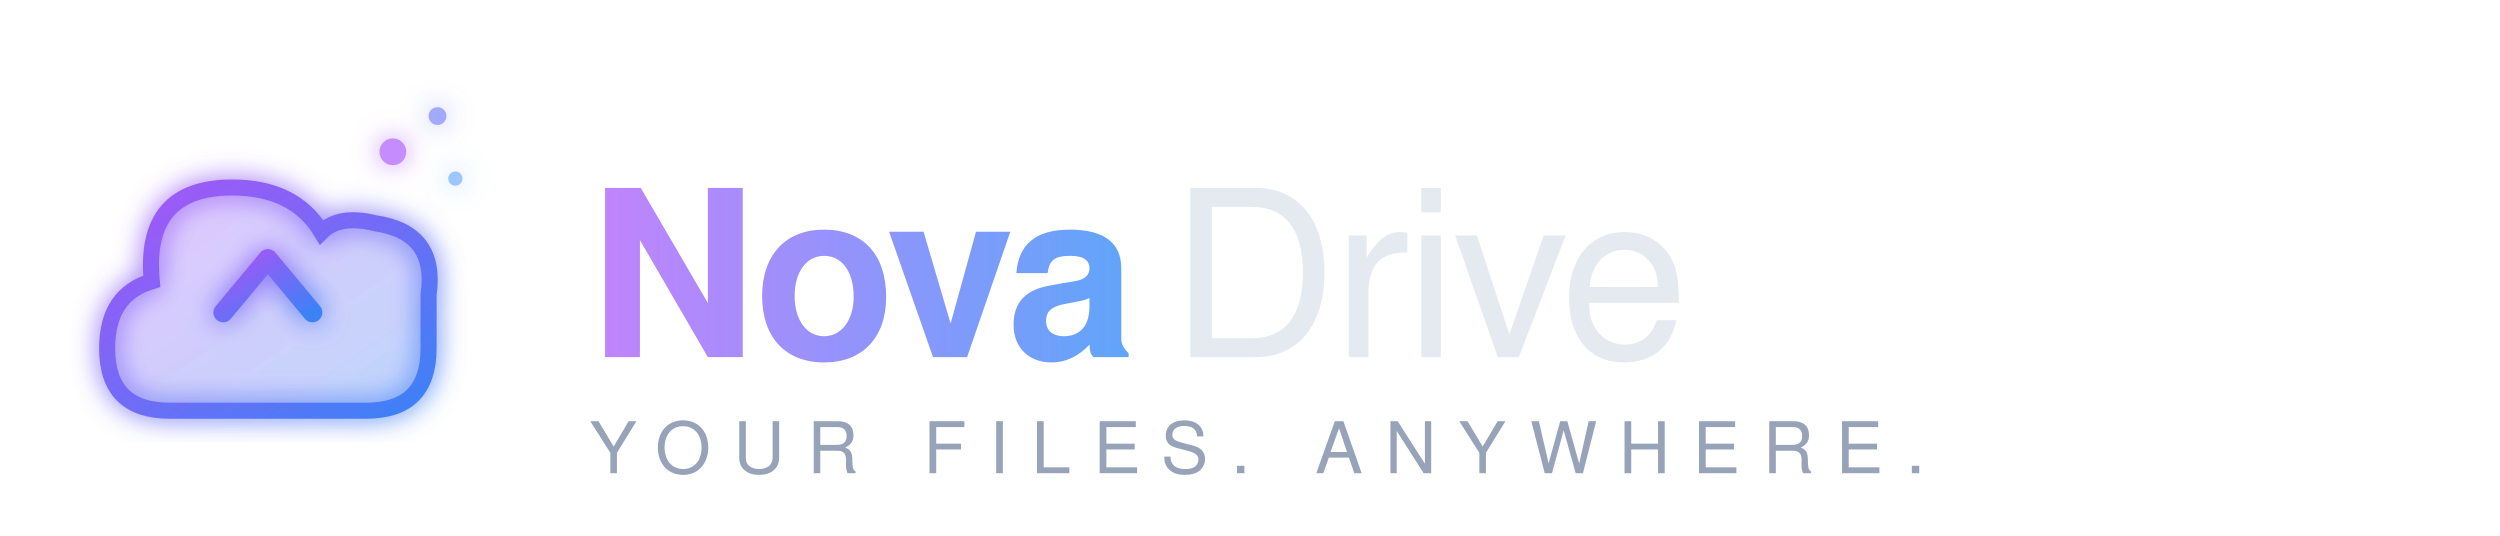
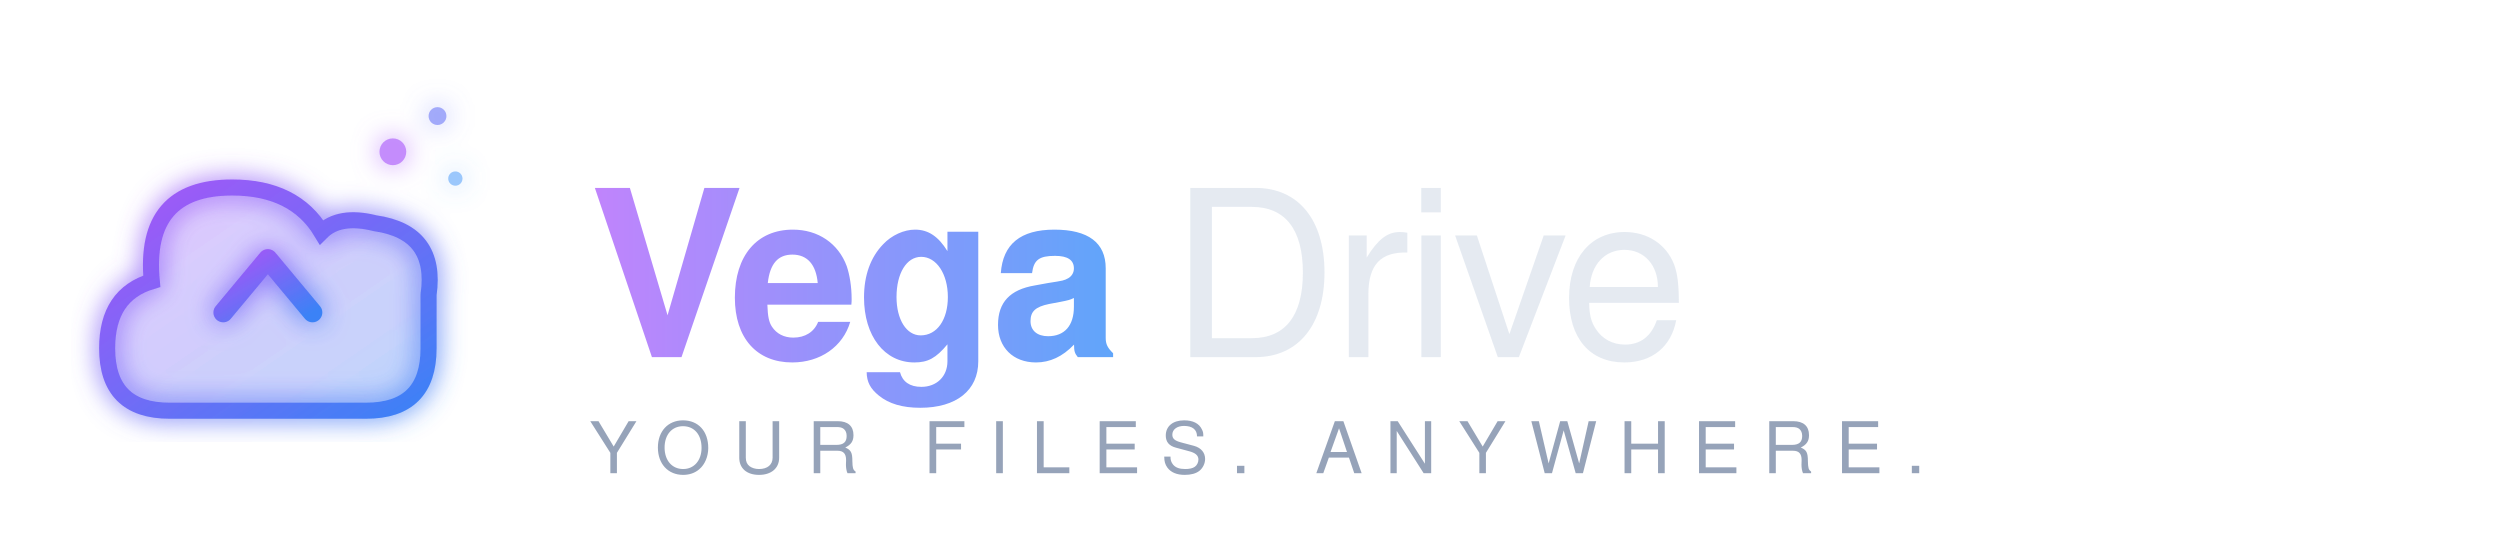
<svg xmlns="http://www.w3.org/2000/svg" viewBox="0 0 280 60" width="280" height="60">
  <defs>
    <linearGradient id="iconGrad" x1="0%" y1="0%" x2="100%" y2="100%">
      <stop offset="0%" style="stop-color:#a855f7" />
      <stop offset="100%" style="stop-color:#3b82f6" />
    </linearGradient>
    <linearGradient id="textGrad" x1="0%" y1="0%" x2="100%" y2="0%">
      <stop offset="0%" style="stop-color:#c084fc" />
      <stop offset="100%" style="stop-color:#60a5fa" />
    </linearGradient>
    <filter id="glow">
      <feGaussianBlur stdDeviation="1.5" result="blur" />
      <feMerge>
        <feMergeNode in="blur" />
        <feMergeNode in="SourceGraphic" />
      </feMerge>
    </filter>
  </defs>
  <g transform="translate(6, 6)" filter="url(#glow)">
    <path d="M42 33Q42 40 35 40L13 40Q6 40 6 33Q6 27 11 25.5Q10 15 20 15Q27 15 30 20Q32 18 36 19Q43 20 42 27Z" fill="url(#iconGrad)" opacity="0.18" />
    <path d="M42 33Q42 40 35 40L13 40Q6 40 6 33Q6 27 11 25.5Q10 15 20 15Q27 15 30 20Q32 18 36 19Q43 20 42 27Z" fill="none" stroke="url(#iconGrad)" stroke-width="1.8" />
    <line x1="24" y1="37" x2="24" y2="24" stroke="url(#iconGrad)" stroke-width="2.2" stroke-linecap="round" />
    <polyline points="19,29 24,23 29,29" fill="none" stroke="url(#iconGrad)" stroke-width="2.2" stroke-linecap="round" stroke-linejoin="round" />
    <circle cx="38" cy="11" r="1.5" fill="#c084fc" opacity="0.9" />
    <circle cx="43" cy="7" r="1" fill="#818cf8" opacity="0.7" />
    <circle cx="45" cy="14" r="0.8" fill="#60a5fa" opacity="0.6" />
  </g>
-   <text x="66" y="40" font-family="'Segoe UI',Helvetica,Arial,sans-serif" font-size="26" font-weight="800" letter-spacing="-0.5" fill="url(#textGrad)">Nova</text>
+   <text x="66" y="40" font-family="'Segoe UI',Helvetica,Arial,sans-serif" font-size="26" font-weight="800" letter-spacing="-0.5" fill="url(#textGrad)">Vega</text>
  <text x="131" y="40" font-family="'Segoe UI',Helvetica,Arial,sans-serif" font-size="26" font-weight="300" letter-spacing="-0.5" fill="#e2e8f0" opacity="0.9">Drive</text>
  <text x="66" y="53" font-family="'Segoe UI',Helvetica,Arial,sans-serif" font-size="8" font-weight="400" letter-spacing="2.5" fill="#7c8ca8" opacity="0.8">YOUR FILES. ANYWHERE.</text>
</svg>
